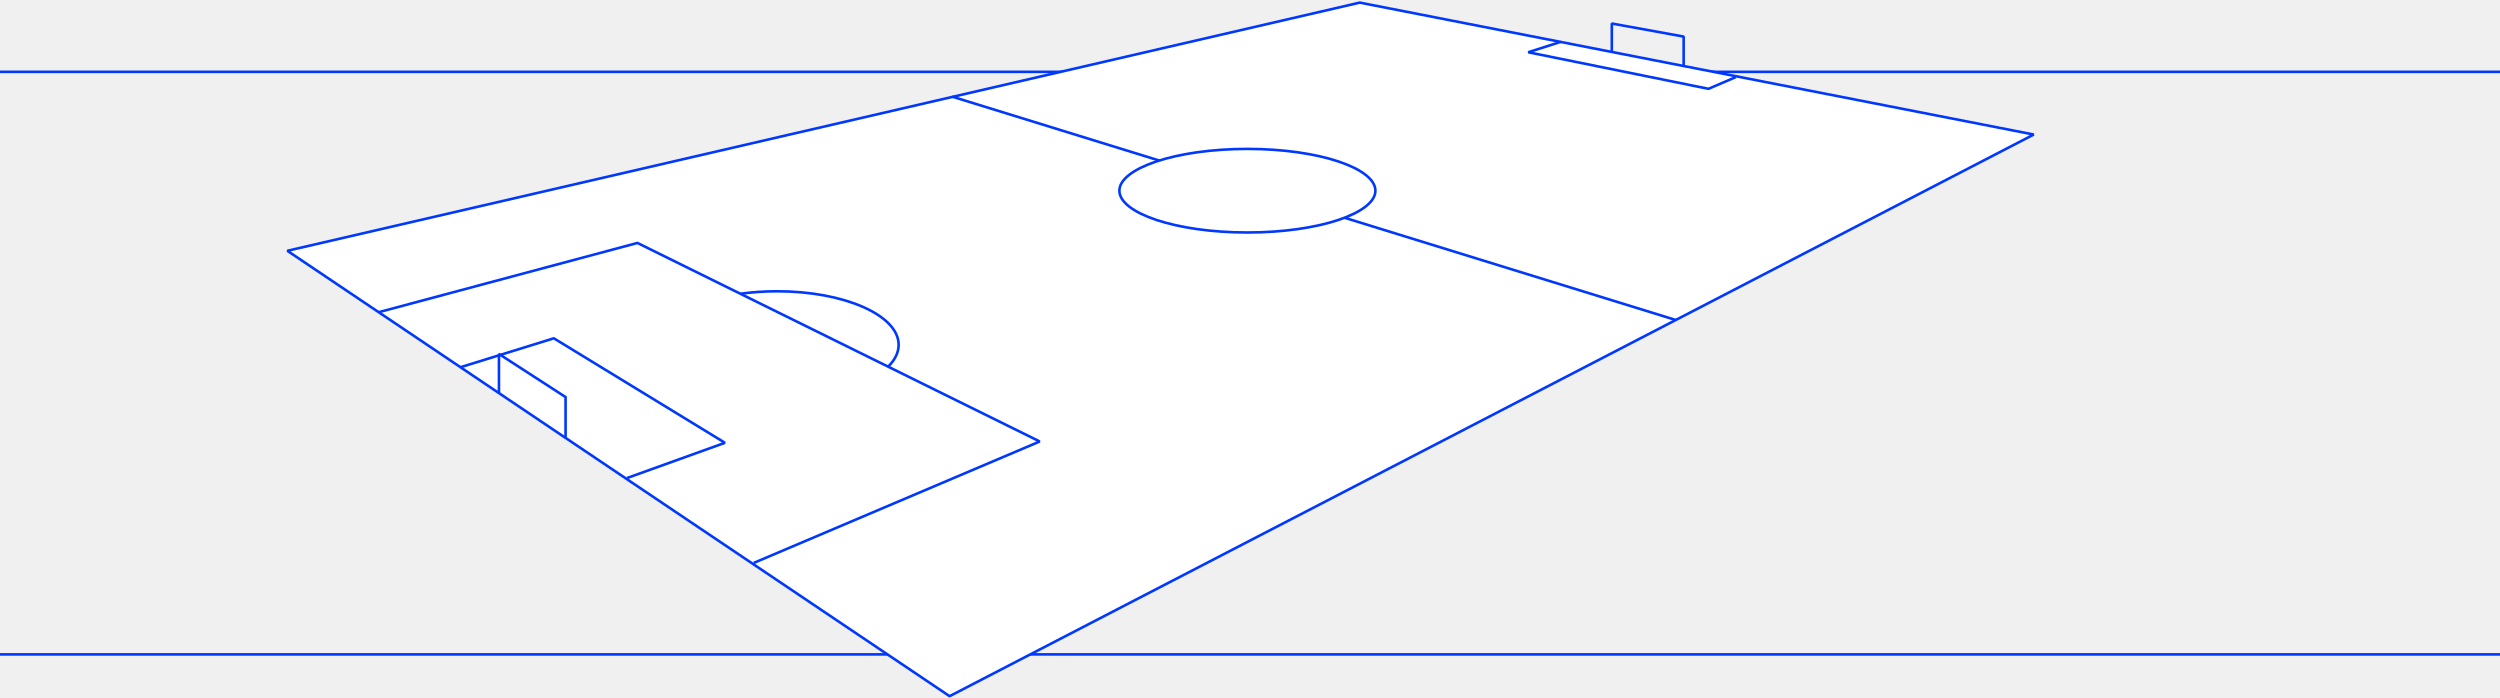
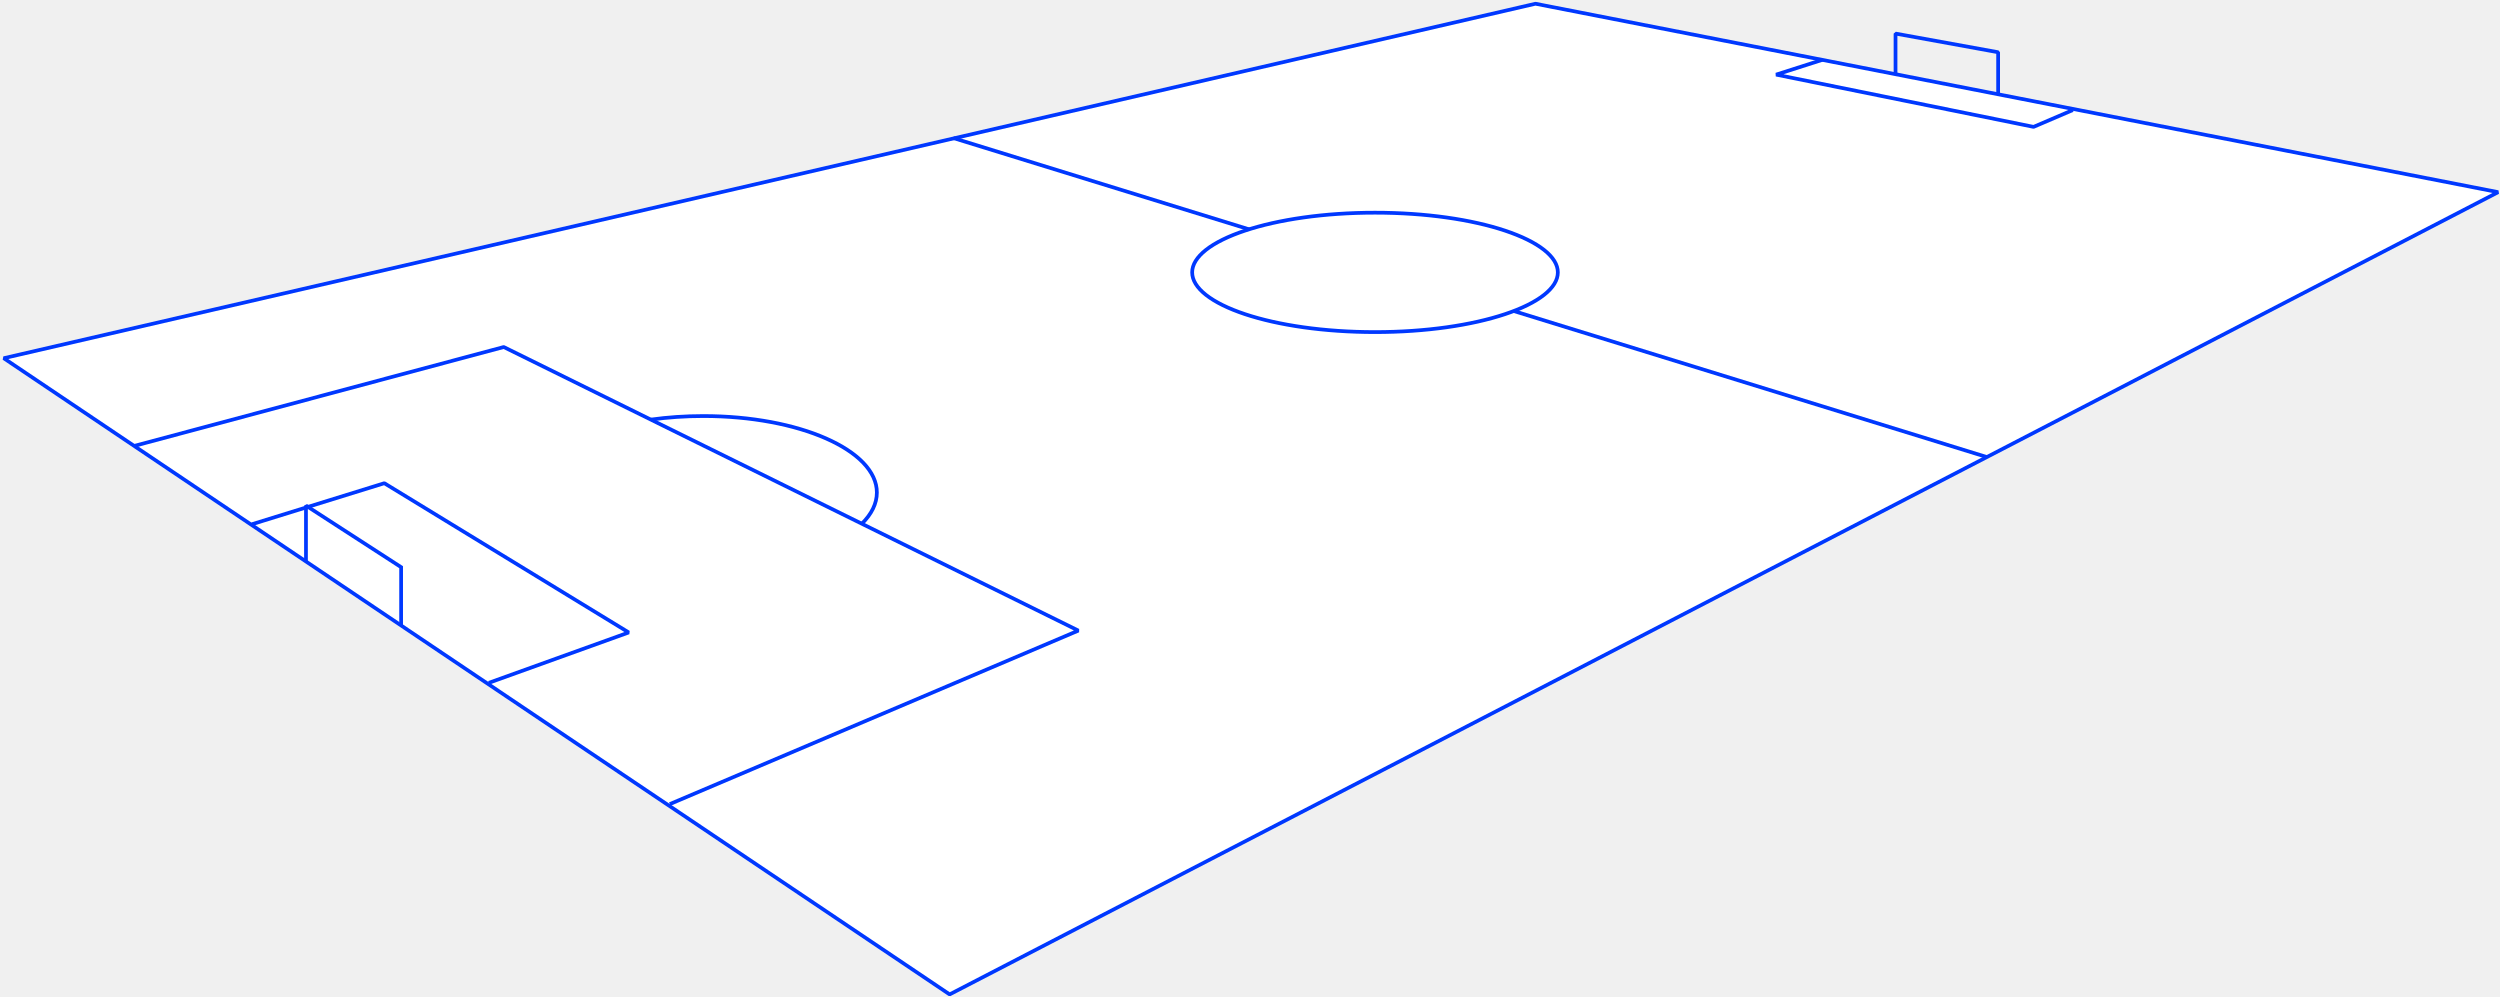
- <svg xmlns="http://www.w3.org/2000/svg" width="957" height="267" viewBox="0 0 957 267" fill="none">
-   <rect y="27" width="957" height="1" fill="#0038FF" />
-   <rect y="250" width="957" height="1" fill="#0038FF" />
-   <path d="M713.5 39L675.5 54.5L520.5 20L559 8.5" stroke="#0038FF" stroke-linejoin="bevel" />
-   <path d="M778.5 51.5L520.5 1L110 96L363.5 266.5L778.5 51.5Z" fill="white" stroke="#0038FF" stroke-linejoin="bevel" />
-   <path d="M191 135.5L191.272 135.08L190.5 135.5H191ZM216.5 152H217V151.728L216.772 151.58L216.5 152ZM191.5 150.5V135.5H190.5V150.5H191.5ZM190.728 135.92L216.228 152.42L216.772 151.58L191.272 135.08L190.728 135.92ZM216 152V167.5H217V152H216Z" fill="#0038FF" />
-   <path d="M644.5 25V14L617 9V20" stroke="#0038FF" stroke-linejoin="bevel" />
-   <path d="M364.5 37L641.5 122.5" stroke="#0038FF" />
-   <path d="M526.5 73C526.5 75.059 525.248 77.101 522.801 79.03C520.358 80.954 516.793 82.71 512.344 84.193C503.449 87.158 491.13 89 477.5 89C463.87 89 451.551 87.158 442.656 84.193C438.207 82.71 434.642 80.954 432.199 79.03C429.752 77.101 428.5 75.059 428.5 73C428.5 70.941 429.752 68.899 432.199 66.97C434.642 65.046 438.207 63.29 442.656 61.807C451.551 58.842 463.87 57 477.5 57C491.13 57 503.449 58.842 512.344 61.807C516.793 63.29 520.358 65.046 522.801 66.97C525.248 68.899 526.5 70.941 526.5 73Z" fill="white" stroke="#0038FF" />
-   <path d="M240 183L277.5 169.5L212 129.5L176.5 140.5M288.5 215.5L398 169L244 93L145 119.5" stroke="#0038FF" stroke-linejoin="bevel" />
-   <path d="M340 140.331C342.571 137.785 344 134.966 344 132C344 120.678 323.181 111.5 297.5 111.5C292.621 111.5 287.918 111.831 283.5 112.445" stroke="#0038FF" />
-   <path d="M664.5 29.5L654 34L585 20L597.5 16" stroke="#0038FF" stroke-linejoin="bevel" />
+ <svg xmlns="http://www.w3.org/2000/svg" width="670" height="267" viewBox="0 0 670 267" fill="none">
+   <path d="M604.5 39L566.5 54.5L411.5 20L450 8.5" stroke="#0038FF" stroke-linejoin="bevel" />
+   <path d="M669.5 51.5L411.5 1L1 96L254.5 266.5L669.5 51.5Z" fill="white" stroke="#0038FF" stroke-linejoin="bevel" />
+   <path d="M82 135.5L82.272 135.08L81.5 135.5H82ZM107.5 152H108V151.728L107.772 151.58L107.5 152ZM82.5 150.5V135.5H81.5V150.5H82.5ZM81.728 135.92L107.228 152.42L107.772 151.58L82.272 135.08L81.728 135.92ZM107 152V167.5H108V152H107Z" fill="#0038FF" />
+   <path d="M535.5 25V14L508 9V20" stroke="#0038FF" stroke-linejoin="bevel" />
+   <path d="M255.5 37L532.5 122.5" stroke="#0038FF" />
+   <path d="M417.5 73C417.5 75.059 416.248 77.101 413.801 79.03C411.358 80.954 407.793 82.71 403.344 84.193C394.449 87.158 382.13 89 368.5 89C354.87 89 342.551 87.158 333.656 84.193C329.207 82.71 325.642 80.954 323.199 79.03C320.752 77.101 319.5 75.059 319.5 73C319.5 70.941 320.752 68.899 323.199 66.97C325.642 65.046 329.207 63.29 333.656 61.807C342.551 58.842 354.87 57 368.5 57C382.13 57 394.449 58.842 403.344 61.807C407.793 63.29 411.358 65.046 413.801 66.97C416.248 68.899 417.5 70.941 417.5 73Z" fill="white" stroke="#0038FF" />
+   <path d="M131 183L168.5 169.5L103 129.5L67.5 140.5M179.5 215.5L289 169L135 93L36 119.5" stroke="#0038FF" stroke-linejoin="bevel" />
+   <path d="M231 140.331C233.571 137.785 235 134.966 235 132C235 120.678 214.181 111.5 188.5 111.5C183.621 111.5 178.918 111.831 174.5 112.445" stroke="#0038FF" />
+   <path d="M555.5 29.5L545 34L476 20L488.5 16" stroke="#0038FF" stroke-linejoin="bevel" />
</svg>
